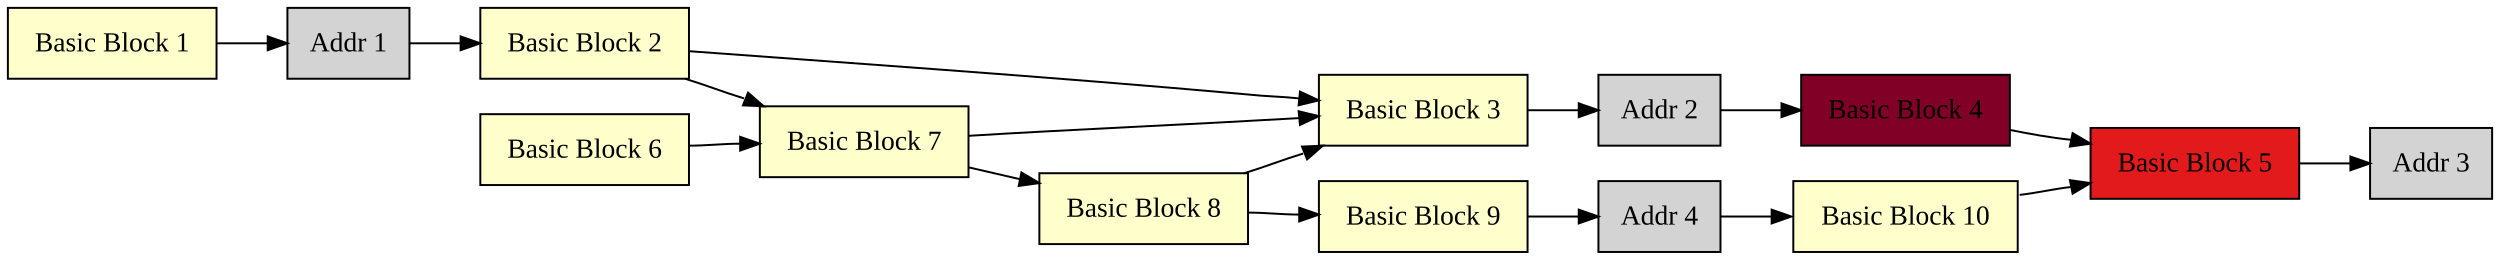
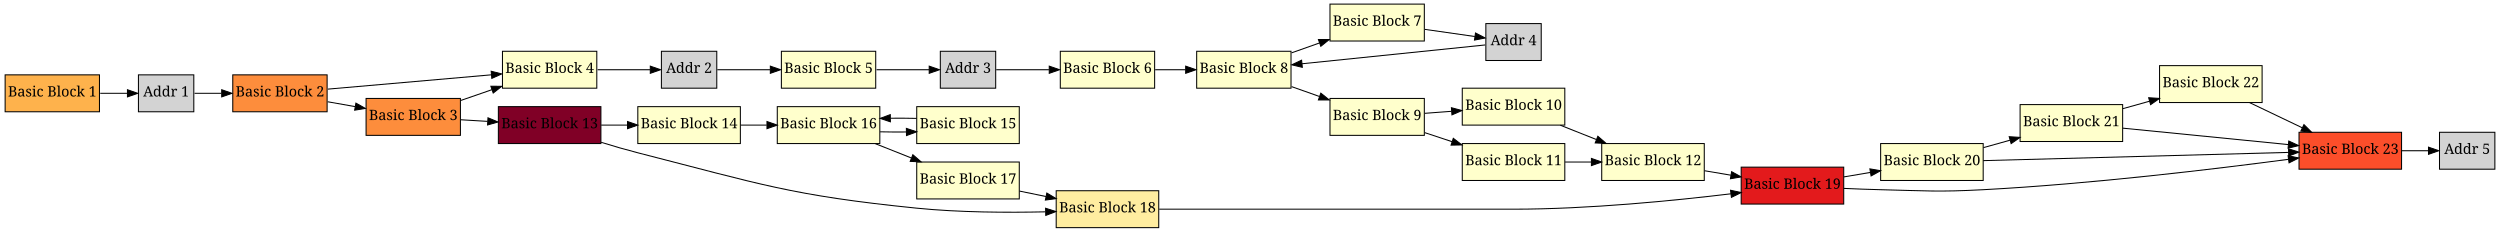
- <svg xmlns="http://www.w3.org/2000/svg" width="1270pt" height="132pt" viewBox="0.00 0.00 1270.00 132.00">
-   <g id="graph0" class="graph" transform="scale(1 1) rotate(0) translate(4 128)">
-     <polygon style="fill:white;stroke:white;" points="-4,4 -4,-128 1266,-128 1266,4 -4,4" />
+ <svg xmlns="http://www.w3.org/2000/svg" width="2438pt" height="226pt" viewBox="0.00 0.00 2438.00 226.00">
+   <g id="graph1" class="graph" transform="scale(1 1) rotate(0) translate(4 222)">
+     <polygon fill="white" stroke="white" points="-4,5 -4,-222 2435,-222 2435,5 -4,5" />
    <g id="node1" class="node">
-       <polygon style="fill:#ffffcc;stroke:black;" points="106,-124 3.55271e-14,-124 0,-88 106,-88 106,-124" />
-       <text text-anchor="middle" x="53" y="-101.9" style="font-family:Times New Roman;font-size:14.00;">Basic Block 1</text>
+       <polygon fill="#feb24c" stroke="black" points="93,-149 1,-149 1,-113 93,-113 93,-149" />
+       <text text-anchor="middle" x="47" y="-127.9" font-family="Times Roman,serif" font-size="14.00">Basic Block 1</text>
+     </g>
+     <g id="node24" class="node">
+       <polygon fill="lightgrey" stroke="black" points="185,-149 131,-149 131,-113 185,-113 185,-149" />
+       <text text-anchor="middle" x="158" y="-127.9" font-family="Times Roman,serif" font-size="14.00">Addr 1</text>
+     </g>
+     <g id="edge2" class="edge">
+       <path fill="none" stroke="black" d="M93.752,-131C102.598,-131 111.748,-131 120.272,-131" />
+       <polygon fill="black" stroke="black" points="120.298,-134.5 130.298,-131 120.298,-127.5 120.298,-134.5" />
+     </g>
+     <g id="node2" class="node">
+       <polygon fill="#fd8d3c" stroke="black" points="315,-149 223,-149 223,-113 315,-113 315,-149" />
+       <text text-anchor="middle" x="269" y="-127.9" font-family="Times Roman,serif" font-size="14.00">Basic Block 2</text>
+     </g>
+     <g id="node3" class="node">
+       <polygon fill="#fd8d3c" stroke="black" points="445,-126 353,-126 353,-90 445,-90 445,-126" />
+       <text text-anchor="middle" x="399" y="-104.9" font-family="Times Roman,serif" font-size="14.00">Basic Block 3</text>
+     </g>
+     <g id="edge8" class="edge">
+       <path fill="none" stroke="black" d="M315.566,-122.761C324.247,-121.226 333.406,-119.605 342.351,-118.022" />
+       <polygon fill="black" stroke="black" points="343.085,-121.447 352.322,-116.258 341.866,-114.554 343.085,-121.447" />
+     </g>
+     <g id="node4" class="node">
+       <polygon fill="#ffffcc" stroke="black" points="578,-172 486,-172 486,-136 578,-136 578,-172" />
+       <text text-anchor="middle" x="532" y="-150.9" font-family="Times Roman,serif" font-size="14.00">Basic Block 4</text>
+     </g>
+     <g id="edge6" class="edge">
+       <path fill="none" stroke="black" d="M315.716,-135.085C360.272,-138.982 427.466,-144.858 475.119,-149.026" />
+       <polygon fill="black" stroke="black" points="475.01,-152.529 485.277,-149.914 475.62,-145.556 475.01,-152.529" />
+     </g>
+     <g id="edge12" class="edge">
+       <path fill="none" stroke="black" d="M445.517,-124.089C455.281,-127.466 465.678,-131.062 475.754,-134.547" />
+       <polygon fill="black" stroke="black" points="474.69,-137.882 485.285,-137.843 476.978,-131.266 474.69,-137.882" />
+     </g>
+     <g id="node13" class="node">
+       <polygon fill="#800026" stroke="black" points="582,-118 482,-118 482,-82 582,-82 582,-118" />
+       <text text-anchor="middle" x="532" y="-96.9" font-family="Times Roman,serif" font-size="14.00">Basic Block 13</text>
+     </g>
+     <g id="edge10" class="edge">
+       <path fill="none" stroke="black" d="M445.517,-105.202C453.916,-104.697 462.784,-104.163 471.513,-103.638" />
+       <polygon fill="black" stroke="black" points="471.887,-107.122 481.659,-103.028 471.467,-100.135 471.887,-107.122" />
+     </g>
+     <g id="node25" class="node">
+       <polygon fill="lightgrey" stroke="black" points="695,-172 641,-172 641,-136 695,-136 695,-172" />
+       <text text-anchor="middle" x="668" y="-150.9" font-family="Times Roman,serif" font-size="14.00">Addr 2</text>
+     </g>
+     <g id="edge14" class="edge">
+       <path fill="none" stroke="black" d="M578.803,-154C595.569,-154 614.245,-154 630.158,-154" />
+       <polygon fill="black" stroke="black" points="630.168,-157.5 640.168,-154 630.168,-150.5 630.168,-157.5" />
+     </g>
+     <g id="node5" class="node">
+       <polygon fill="#ffffcc" stroke="black" points="850,-172 758,-172 758,-136 850,-136 850,-172" />
+       <text text-anchor="middle" x="804" y="-150.9" font-family="Times Roman,serif" font-size="14.00">Basic Block 5</text>
+     </g>
+     <g id="node26" class="node">
+       <polygon fill="lightgrey" stroke="black" points="967,-172 913,-172 913,-136 967,-136 967,-172" />
+       <text text-anchor="middle" x="940" y="-150.9" font-family="Times Roman,serif" font-size="14.00">Addr 3</text>
+     </g>
+     <g id="edge18" class="edge">
+       <path fill="none" stroke="black" d="M850.803,-154C867.569,-154 886.245,-154 902.158,-154" />
+       <polygon fill="black" stroke="black" points="902.168,-157.5 912.168,-154 902.168,-150.5 902.168,-157.5" />
+     </g>
+     <g id="node6" class="node">
+       <polygon fill="#ffffcc" stroke="black" points="1122,-172 1030,-172 1030,-136 1122,-136 1122,-172" />
+       <text text-anchor="middle" x="1076" y="-150.9" font-family="Times Roman,serif" font-size="14.00">Basic Block 6</text>
+     </g>
+     <g id="node8" class="node">
+       <polygon fill="#ffffcc" stroke="black" points="1255,-172 1163,-172 1163,-136 1255,-136 1255,-172" />
+       <text text-anchor="middle" x="1209" y="-150.9" font-family="Times Roman,serif" font-size="14.00">Basic Block 8</text>
+     </g>
+     <g id="edge22" class="edge">
+       <path fill="none" stroke="black" d="M1122.52,-154C1132.08,-154 1142.25,-154 1152.13,-154" />
+       <polygon fill="black" stroke="black" points="1152.28,-157.5 1162.28,-154 1152.28,-150.5 1152.28,-157.5" />
+     </g>
+     <g id="node7" class="node">
+       <polygon fill="#ffffcc" stroke="black" points="1385,-218 1293,-218 1293,-182 1385,-182 1385,-218" />
+       <text text-anchor="middle" x="1339" y="-196.9" font-family="Times Roman,serif" font-size="14.00">Basic Block 7</text>
+     </g>
+     <g id="node27" class="node">
+       <polygon fill="lightgrey" stroke="black" points="1499,-199 1445,-199 1445,-163 1499,-163 1499,-199" />
+       <text text-anchor="middle" x="1472" y="-177.9" font-family="Times Roman,serif" font-size="14.00">Addr 4</text>
+     </g>
+     <g id="edge24" class="edge">
+       <path fill="none" stroke="black" d="M1385.52,-193.355C1401.46,-191.077 1419.1,-188.557 1434.26,-186.391" />
+       <polygon fill="black" stroke="black" points="1434.91,-189.834 1444.32,-184.955 1433.92,-182.904 1434.91,-189.834" />
+     </g>
+     <g id="edge28" class="edge">
+       <path fill="none" stroke="black" d="M1255.57,-170.477C1264.34,-173.582 1273.6,-176.86 1282.64,-180.057" />
+       <polygon fill="black" stroke="black" points="1281.73,-183.447 1292.32,-183.483 1284.06,-176.848 1281.73,-183.447" />
+     </g>
+     <g id="node9" class="node">
+       <polygon fill="#ffffcc" stroke="black" points="1385,-126 1293,-126 1293,-90 1385,-90 1385,-126" />
+       <text text-anchor="middle" x="1339" y="-104.9" font-family="Times Roman,serif" font-size="14.00">Basic Block 9</text>
+     </g>
+     <g id="edge30" class="edge">
+       <path fill="none" stroke="black" d="M1255.57,-137.523C1264.34,-134.418 1273.6,-131.14 1282.64,-127.943" />
+       <polygon fill="black" stroke="black" points="1284.06,-131.152 1292.32,-124.517 1281.73,-124.553 1284.06,-131.152" />
+     </g>
+     <g id="node10" class="node">
+       <polygon fill="#ffffcc" stroke="black" points="1522,-136 1422,-136 1422,-100 1522,-100 1522,-136" />
+       <text text-anchor="middle" x="1472" y="-114.9" font-family="Times Roman,serif" font-size="14.00">Basic Block 10</text>
+     </g>
+     <g id="edge34" class="edge">
+       <path fill="none" stroke="black" d="M1385.52,-111.498C1393.92,-112.129 1402.78,-112.796 1411.51,-113.452" />
+       <polygon fill="black" stroke="black" points="1411.42,-116.955 1421.66,-114.215 1411.95,-109.975 1411.42,-116.955" />
    </g>
    <g id="node11" class="node">
-       <polygon style="fill:lightgrey;stroke:black;" points="204,-124 142,-124 142,-88 204,-88 204,-124" />
-       <text text-anchor="middle" x="173" y="-101.9" style="font-family:Times New Roman;font-size:14.00;">Addr 1</text>
-     </g>
-     <g id="edge2" class="edge">
-       <path style="fill:none;stroke:black;" d="M106,-106C114,-106 123,-106 132,-106" />
-       <polygon style="fill:black;stroke:black;" points="132,-109.5 142,-106 132,-102.5 132,-109.5" />
-     </g>
-     <g id="node2" class="node">
-       <polygon style="fill:#ffffcc;stroke:black;" points="346,-124 240,-124 240,-88 346,-88 346,-124" />
-       <text text-anchor="middle" x="293" y="-101.9" style="font-family:Times New Roman;font-size:14.00;">Basic Block 2</text>
-     </g>
-     <g id="node3" class="node">
-       <polygon style="fill:#ffffcc;stroke:black;" points="772,-90 666,-90 666,-54 772,-54 772,-90" />
-       <text text-anchor="middle" x="719" y="-67.9" style="font-family:Times New Roman;font-size:14.00;">Basic Block 3</text>
-     </g>
-     <g id="edge8" class="edge">
-       <path style="fill:none;stroke:black;" d="M346,-102C413,-97 530,-89 630,-80 639,-79 647,-79 656,-78" />
-       <polygon style="fill:black;stroke:black;" points="656.398,-81.478 666,-77 655.701,-74.513 656.398,-81.478" />
-     </g>
-     <g id="node7" class="node">
-       <polygon style="fill:#ffffcc;stroke:black;" points="488,-74 382,-74 382,-38 488,-38 488,-74" />
-       <text text-anchor="middle" x="435" y="-51.9" style="font-family:Times New Roman;font-size:14.00;">Basic Block 7</text>
-     </g>
-     <g id="edge6" class="edge">
-       <path style="fill:none;stroke:black;" d="M344,-88C354,-85 364,-81 374,-78" />
-       <polygon style="fill:black;stroke:black;" points="376.015,-80.964 384,-74 373.415,-74.464 376.015,-80.964" />
+       <polygon fill="#ffffcc" stroke="black" points="1522,-82 1422,-82 1422,-46 1522,-46 1522,-82" />
+       <text text-anchor="middle" x="1472" y="-60.9" font-family="Times Roman,serif" font-size="14.00">Basic Block 11</text>
+     </g>
+     <g id="edge32" class="edge">
+       <path fill="none" stroke="black" d="M1385.52,-92.611C1394.1,-89.772 1403.17,-86.771 1412.08,-83.823" />
+       <polygon fill="black" stroke="black" points="1413.26,-87.118 1421.66,-80.654 1411.07,-80.472 1413.26,-87.118" />
    </g>
    <g id="node12" class="node">
-       <polygon style="fill:lightgrey;stroke:black;" points="870,-90 808,-90 808,-54 870,-54 870,-90" />
-       <text text-anchor="middle" x="839" y="-67.9" style="font-family:Times New Roman;font-size:14.00;">Addr 2</text>
-     </g>
-     <g id="edge10" class="edge">
-       <path style="fill:none;stroke:black;" d="M772,-72C780,-72 789,-72 798,-72" />
-       <polygon style="fill:black;stroke:black;" points="798,-75.5 808,-72 798,-68.5 798,-75.5" />
-     </g>
-     <g id="node4" class="node">
-       <polygon style="fill:#800026;stroke:black;" points="1017,-90 911,-90 911,-54 1017,-54 1017,-90" />
-       <text text-anchor="middle" x="964" y="-67.9" style="font-family:Times New Roman;font-size:14.00;">Basic Block 4</text>
-     </g>
-     <g id="node5" class="node">
-       <polygon style="fill:#e31a1c;stroke:black;" points="1164,-63 1058,-63 1058,-27 1164,-27 1164,-63" />
-       <text text-anchor="middle" x="1111" y="-40.9" style="font-family:Times New Roman;font-size:14.00;">Basic Block 5</text>
-     </g>
-     <g id="edge14" class="edge">
-       <path style="fill:none;stroke:black;" d="M1017,-62C1027,-60 1038,-58 1048,-57" />
-       <polygon style="fill:black;stroke:black;" points="1048.88,-60.393 1058,-55 1047.51,-53.529 1048.88,-60.393" />
-     </g>
-     <g id="node13" class="node">
-       <polygon style="fill:lightgrey;stroke:black;" points="1262,-63 1200,-63 1200,-27 1262,-27 1262,-63" />
-       <text text-anchor="middle" x="1231" y="-40.9" style="font-family:Times New Roman;font-size:14.00;">Addr 3</text>
+       <polygon fill="#ffffcc" stroke="black" points="1658,-82 1558,-82 1558,-46 1658,-46 1658,-82" />
+       <text text-anchor="middle" x="1608" y="-60.9" font-family="Times Roman,serif" font-size="14.00">Basic Block 12</text>
+     </g>
+     <g id="edge36" class="edge">
+       <path fill="none" stroke="black" d="M1517.66,-99.869C1528.88,-95.416 1541,-90.602 1552.62,-85.99" />
+       <polygon fill="black" stroke="black" points="1554.22,-89.119 1562.22,-82.175 1551.64,-82.613 1554.22,-89.119" />
+     </g>
+     <g id="edge38" class="edge">
+       <path fill="none" stroke="black" d="M1522.25,-64C1530.54,-64 1539.2,-64 1547.7,-64" />
+       <polygon fill="black" stroke="black" points="1547.95,-67.5 1557.95,-64 1547.95,-60.5 1547.95,-67.5" />
+     </g>
+     <g id="node19" class="node">
+       <polygon fill="#e31a1c" stroke="black" points="1794,-59 1694,-59 1694,-23 1794,-23 1794,-59" />
+       <text text-anchor="middle" x="1744" y="-37.9" font-family="Times Roman,serif" font-size="14.00">Basic Block 19</text>
+     </g>
+     <g id="edge40" class="edge">
+       <path fill="none" stroke="black" d="M1658.25,-55.501C1666.63,-54.085 1675.39,-52.603 1683.98,-51.15" />
+       <polygon fill="black" stroke="black" points="1684.68,-54.583 1693.95,-49.464 1683.51,-47.681 1684.68,-54.583" />
+     </g>
+     <g id="node14" class="node">
+       <polygon fill="#ffffcc" stroke="black" points="718,-118 618,-118 618,-82 718,-82 718,-118" />
+       <text text-anchor="middle" x="668" y="-96.9" font-family="Times Roman,serif" font-size="14.00">Basic Block 14</text>
+     </g>
+     <g id="edge44" class="edge">
+       <path fill="none" stroke="black" d="M582.255,-100C590.539,-100 599.201,-100 607.701,-100" />
+       <polygon fill="black" stroke="black" points="607.952,-103.5 617.952,-100 607.952,-96.5 607.952,-103.5" />
+     </g>
+     <g id="node18" class="node">
+       <polygon fill="#ffeda0" stroke="black" points="1126,-36 1026,-36 1026,-1.77636e-14 1126,-3.55271e-15 1126,-36" />
+       <text text-anchor="middle" x="1076" y="-14.9" font-family="Times Roman,serif" font-size="14.00">Basic Block 18</text>
+     </g>
+     <g id="edge42" class="edge">
+       <path fill="none" stroke="black" d="M582.215,-83.233C593.893,-79.613 606.325,-75.982 618,-73 737.414,-42.497 767.376,-31.387 890,-19 931.67,-14.79 978.859,-14.59 1015.28,-15.416" />
+       <polygon fill="black" stroke="black" points="1015.65,-18.927 1025.73,-15.688 1015.83,-11.929 1015.65,-18.927" />
+     </g>
+     <g id="node16" class="node">
+       <polygon fill="#ffffcc" stroke="black" points="854,-118 754,-118 754,-82 854,-82 854,-118" />
+       <text text-anchor="middle" x="804" y="-96.9" font-family="Times Roman,serif" font-size="14.00">Basic Block 16</text>
+     </g>
+     <g id="edge46" class="edge">
+       <path fill="none" stroke="black" d="M718.255,-100C726.539,-100 735.201,-100 743.701,-100" />
+       <polygon fill="black" stroke="black" points="743.952,-103.5 753.952,-100 743.952,-96.5 743.952,-103.5" />
+     </g>
+     <g id="node15" class="node">
+       <polygon fill="#ffffcc" stroke="black" points="990,-118 890,-118 890,-82 990,-82 990,-118" />
+       <text text-anchor="middle" x="940" y="-96.9" font-family="Times Roman,serif" font-size="14.00">Basic Block 15</text>
+     </g>
+     <g id="edge48" class="edge">
+       <path fill="none" stroke="black" d="M889.952,-106.536C881.674,-106.738 873.013,-106.797 864.511,-106.713" />
+       <polygon fill="black" stroke="black" points="864.312,-103.21 854.255,-106.541 864.195,-110.209 864.312,-103.21" />
+     </g>
+     <g id="edge50" class="edge">
+       <path fill="none" stroke="black" d="M854.255,-93.459C862.539,-93.26 871.201,-93.203 879.701,-93.289" />
+       <polygon fill="black" stroke="black" points="879.893,-96.792 889.952,-93.464 880.013,-89.793 879.893,-96.792" />
+     </g>
+     <g id="node17" class="node">
+       <polygon fill="#ffffcc" stroke="black" points="990,-64 890,-64 890,-28 990,-28 990,-64" />
+       <text text-anchor="middle" x="940" y="-42.9" font-family="Times Roman,serif" font-size="14.00">Basic Block 17</text>
+     </g>
+     <g id="edge52" class="edge">
+       <path fill="none" stroke="black" d="M849.664,-81.869C860.878,-77.416 873.003,-72.602 884.618,-67.99" />
+       <polygon fill="black" stroke="black" points="886.222,-71.119 894.225,-64.175 883.639,-64.613 886.222,-71.119" />
+     </g>
+     <g id="edge54" class="edge">
+       <path fill="none" stroke="black" d="M990.255,-35.653C998.63,-33.929 1007.39,-32.125 1015.98,-30.357" />
+       <polygon fill="black" stroke="black" points="1016.86,-33.749 1025.95,-28.304 1015.45,-26.893 1016.86,-33.749" />
+     </g>
+     <g id="edge56" class="edge">
+       <path fill="none" stroke="black" d="M1126.42,-18C1179.36,-18 1265.03,-18 1339,-18 1339,-18 1339,-18 1472,-18 1545.17,-18 1629.01,-26.366 1684.04,-33.006" />
+       <polygon fill="black" stroke="black" points="1683.62,-36.481 1693.98,-34.224 1684.48,-29.533 1683.62,-36.481" />
+     </g>
+     <g id="node20" class="node">
+       <polygon fill="#ffffcc" stroke="black" points="1930,-82 1830,-82 1830,-46 1930,-46 1930,-82" />
+       <text text-anchor="middle" x="1880" y="-60.9" font-family="Times Roman,serif" font-size="14.00">Basic Block 20</text>
+     </g>
+     <g id="edge60" class="edge">
+       <path fill="none" stroke="black" d="M1794.25,-49.499C1802.63,-50.915 1811.39,-52.397 1819.98,-53.85" />
+       <polygon fill="black" stroke="black" points="1819.51,-57.319 1829.95,-55.536 1820.68,-50.417 1819.51,-57.319" />
+     </g>
+     <g id="node23" class="node">
+       <polygon fill="#fc4e2a" stroke="black" points="2338,-93 2238,-93 2238,-57 2338,-57 2338,-93" />
+       <text text-anchor="middle" x="2288" y="-71.9" font-family="Times Roman,serif" font-size="14.00">Basic Block 23</text>
+     </g>
+     <g id="edge58" class="edge">
+       <path fill="none" stroke="black" d="M1794.01,-38.281C1805.81,-37.748 1818.34,-37.271 1830,-37 1874.43,-35.967 1885.62,-34.651 1930,-37 2035,-42.557 2156.59,-57.22 2227.63,-66.622" />
+       <polygon fill="black" stroke="black" points="2227.36,-70.117 2237.74,-67.969 2228.29,-63.178 2227.36,-70.117" />
+     </g>
+     <g id="node21" class="node">
+       <polygon fill="#ffffcc" stroke="black" points="2066,-120 1966,-120 1966,-84 2066,-84 2066,-120" />
+       <text text-anchor="middle" x="2016" y="-98.9" font-family="Times Roman,serif" font-size="14.00">Basic Block 21</text>
+     </g>
+     <g id="edge64" class="edge">
+       <path fill="none" stroke="black" d="M1930.25,-78.042C1938.72,-80.407 1947.58,-82.883 1956.26,-85.308" />
+       <polygon fill="black" stroke="black" points="1955.38,-88.696 1965.95,-88.016 1957.26,-81.954 1955.38,-88.696" />
+     </g>
+     <g id="edge62" class="edge">
+       <path fill="none" stroke="black" d="M1930.03,-65.349C2005.23,-67.376 2147.15,-71.203 2227.87,-73.379" />
+       <polygon fill="black" stroke="black" points="2227.79,-76.878 2237.88,-73.649 2227.98,-69.88 2227.79,-76.878" />
+     </g>
+     <g id="node22" class="node">
+       <polygon fill="#ffffcc" stroke="black" points="2202,-158 2102,-158 2102,-122 2202,-122 2202,-158" />
+       <text text-anchor="middle" x="2152" y="-136.9" font-family="Times Roman,serif" font-size="14.00">Basic Block 22</text>
+     </g>
+     <g id="edge68" class="edge">
+       <path fill="none" stroke="black" d="M2066.25,-116.042C2074.72,-118.407 2083.58,-120.883 2092.26,-123.308" />
+       <polygon fill="black" stroke="black" points="2091.38,-126.696 2101.95,-126.016 2093.26,-119.954 2091.38,-126.696" />
+     </g>
+     <g id="edge66" class="edge">
+       <path fill="none" stroke="black" d="M2066.21,-97.016C2111.78,-92.493 2179.07,-85.813 2227.58,-80.998" />
+       <polygon fill="black" stroke="black" points="2228.02,-84.471 2237.63,-80 2227.33,-77.505 2228.02,-84.471" />
+     </g>
+     <g id="edge70" class="edge">
+       <path fill="none" stroke="black" d="M2189.88,-121.894C2205.8,-114.287 2224.47,-105.362 2241.23,-97.351" />
+       <polygon fill="black" stroke="black" points="2242.81,-100.479 2250.32,-93.009 2239.79,-94.163 2242.81,-100.479" />
+     </g>
+     <g id="node28" class="node">
+       <polygon fill="lightgrey" stroke="black" points="2429,-93 2375,-93 2375,-57 2429,-57 2429,-93" />
+       <text text-anchor="middle" x="2402" y="-71.9" font-family="Times Roman,serif" font-size="14.00">Addr 5</text>
+     </g>
+     <g id="edge72" class="edge">
+       <path fill="none" stroke="black" d="M2338,-75C2346.75,-75 2355.72,-75 2364.08,-75" />
+       <polygon fill="black" stroke="black" points="2364.27,-78.5 2374.27,-75 2364.27,-71.5 2364.27,-78.5" />
+     </g>
+     <g id="edge4" class="edge">
+       <path fill="none" stroke="black" d="M185.724,-131C193.748,-131 202.817,-131 211.942,-131" />
+       <polygon fill="black" stroke="black" points="212.215,-134.5 222.215,-131 212.215,-127.5 212.215,-134.5" />
    </g>
    <g id="edge16" class="edge">
-       <path style="fill:none;stroke:black;" d="M1164,-45C1172,-45 1181,-45 1190,-45" />
-       <polygon style="fill:black;stroke:black;" points="1190,-48.5 1200,-45 1190,-41.5 1190,-48.5" />
-     </g>
-     <g id="node6" class="node">
-       <polygon style="fill:#ffffcc;stroke:black;" points="346,-70 240,-70 240,-34 346,-34 346,-70" />
-       <text text-anchor="middle" x="293" y="-47.9" style="font-family:Times New Roman;font-size:14.00;">Basic Block 6</text>
-     </g>
-     <g id="edge18" class="edge">
-       <path style="fill:none;stroke:black;" d="M346,-54C355,-54 363,-55 372,-55" />
-       <polygon style="fill:black;stroke:black;" points="372,-58.5 382,-55 372,-51.5 372,-58.5" />
+       <path fill="none" stroke="black" d="M695.522,-154C710.315,-154 729.127,-154 746.915,-154" />
+       <polygon fill="black" stroke="black" points="747.232,-157.5 757.232,-154 747.232,-150.5 747.232,-157.5" />
    </g>
    <g id="edge20" class="edge">
-       <path style="fill:none;stroke:black;" d="M488,-59C536,-62 605,-65 656,-68" />
-       <polygon style="fill:black;stroke:black;" points="655.701,-71.487 666,-69 656.398,-64.522 655.701,-71.487" />
-     </g>
-     <g id="node8" class="node">
-       <polygon style="fill:#ffffcc;stroke:black;" points="630,-40 524,-40 524,-4 630,-4 630,-40" />
-       <text text-anchor="middle" x="577" y="-17.9" style="font-family:Times New Roman;font-size:14.00;">Basic Block 8</text>
-     </g>
-     <g id="edge22" class="edge">
-       <path style="fill:none;stroke:black;" d="M488,-43C497,-41 505,-39 514,-37" />
-       <polygon style="fill:black;stroke:black;" points="514.881,-40.393 524,-35 513.508,-33.529 514.881,-40.393" />
-     </g>
-     <g id="edge24" class="edge">
-       <path style="fill:none;stroke:black;" d="M628,-40C638,-43 648,-47 658,-50" />
-       <polygon style="fill:black;stroke:black;" points="657.415,-53.536 668,-54 660.015,-47.036 657.415,-53.536" />
-     </g>
-     <g id="node9" class="node">
-       <polygon style="fill:#ffffcc;stroke:black;" points="772,-36 666,-36 666,-1.77636e-14 772,-3.55271e-15 772,-36" />
-       <text text-anchor="middle" x="719" y="-13.9" style="font-family:Times New Roman;font-size:14.00;">Basic Block 9</text>
+       <path fill="none" stroke="black" d="M967.522,-154C982.315,-154 1001.13,-154 1018.91,-154" />
+       <polygon fill="black" stroke="black" points="1019.23,-157.5 1029.23,-154 1019.23,-150.5 1019.23,-157.5" />
    </g>
    <g id="edge26" class="edge">
-       <path style="fill:none;stroke:black;" d="M630,-20C639,-20 647,-19 656,-19" />
-       <polygon style="fill:black;stroke:black;" points="656,-22.5 666,-19 656,-15.5 656,-22.5" />
-     </g>
-     <g id="node14" class="node">
-       <polygon style="fill:lightgrey;stroke:black;" points="870,-36 808,-36 808,-1.77636e-14 870,-3.55271e-15 870,-36" />
-       <text text-anchor="middle" x="839" y="-13.9" style="font-family:Times New Roman;font-size:14.00;">Addr 4</text>
-     </g>
-     <g id="edge28" class="edge">
-       <path style="fill:none;stroke:black;" d="M772,-18C780,-18 789,-18 798,-18" />
-       <polygon style="fill:black;stroke:black;" points="798,-21.5 808,-18 798,-14.5 798,-21.5" />
-     </g>
-     <g id="node10" class="node">
-       <polygon style="fill:#ffffcc;stroke:black;" points="1021,-36 907,-36 907,-1.77636e-14 1021,-3.55271e-15 1021,-36" />
-       <text text-anchor="middle" x="964" y="-13.9" style="font-family:Times New Roman;font-size:14.00;">Basic Block 10</text>
-     </g>
-     <g id="edge32" class="edge">
-       <path style="fill:none;stroke:black;" d="M1022,-29C1031,-30 1039,-32 1048,-33" />
-       <polygon style="fill:black;stroke:black;" points="1047.51,-36.471 1058,-35 1048.88,-29.607 1047.51,-36.471" />
-     </g>
-     <g id="edge4" class="edge">
-       <path style="fill:none;stroke:black;" d="M204,-106C212,-106 221,-106 230,-106" />
-       <polygon style="fill:black;stroke:black;" points="230,-109.5 240,-106 230,-102.5 230,-109.5" />
-     </g>
-     <g id="edge12" class="edge">
-       <path style="fill:none;stroke:black;" d="M870,-72C879,-72 890,-72 901,-72" />
-       <polygon style="fill:black;stroke:black;" points="901,-75.5 911,-72 901,-68.5 901,-75.5" />
-     </g>
-     <g id="edge30" class="edge">
-       <path style="fill:none;stroke:black;" d="M870,-18C878,-18 887,-18 896,-18" />
-       <polygon style="fill:black;stroke:black;" points="896,-21.5 906,-18 896,-14.5 896,-21.5" />
+       <path fill="none" stroke="black" d="M1444.29,-178.155C1402.07,-173.821 1320.75,-165.473 1265.68,-159.819" />
+       <polygon fill="black" stroke="black" points="1266.02,-156.336 1255.72,-158.796 1265.31,-163.299 1266.02,-156.336" />
    </g>
  </g>
</svg>
